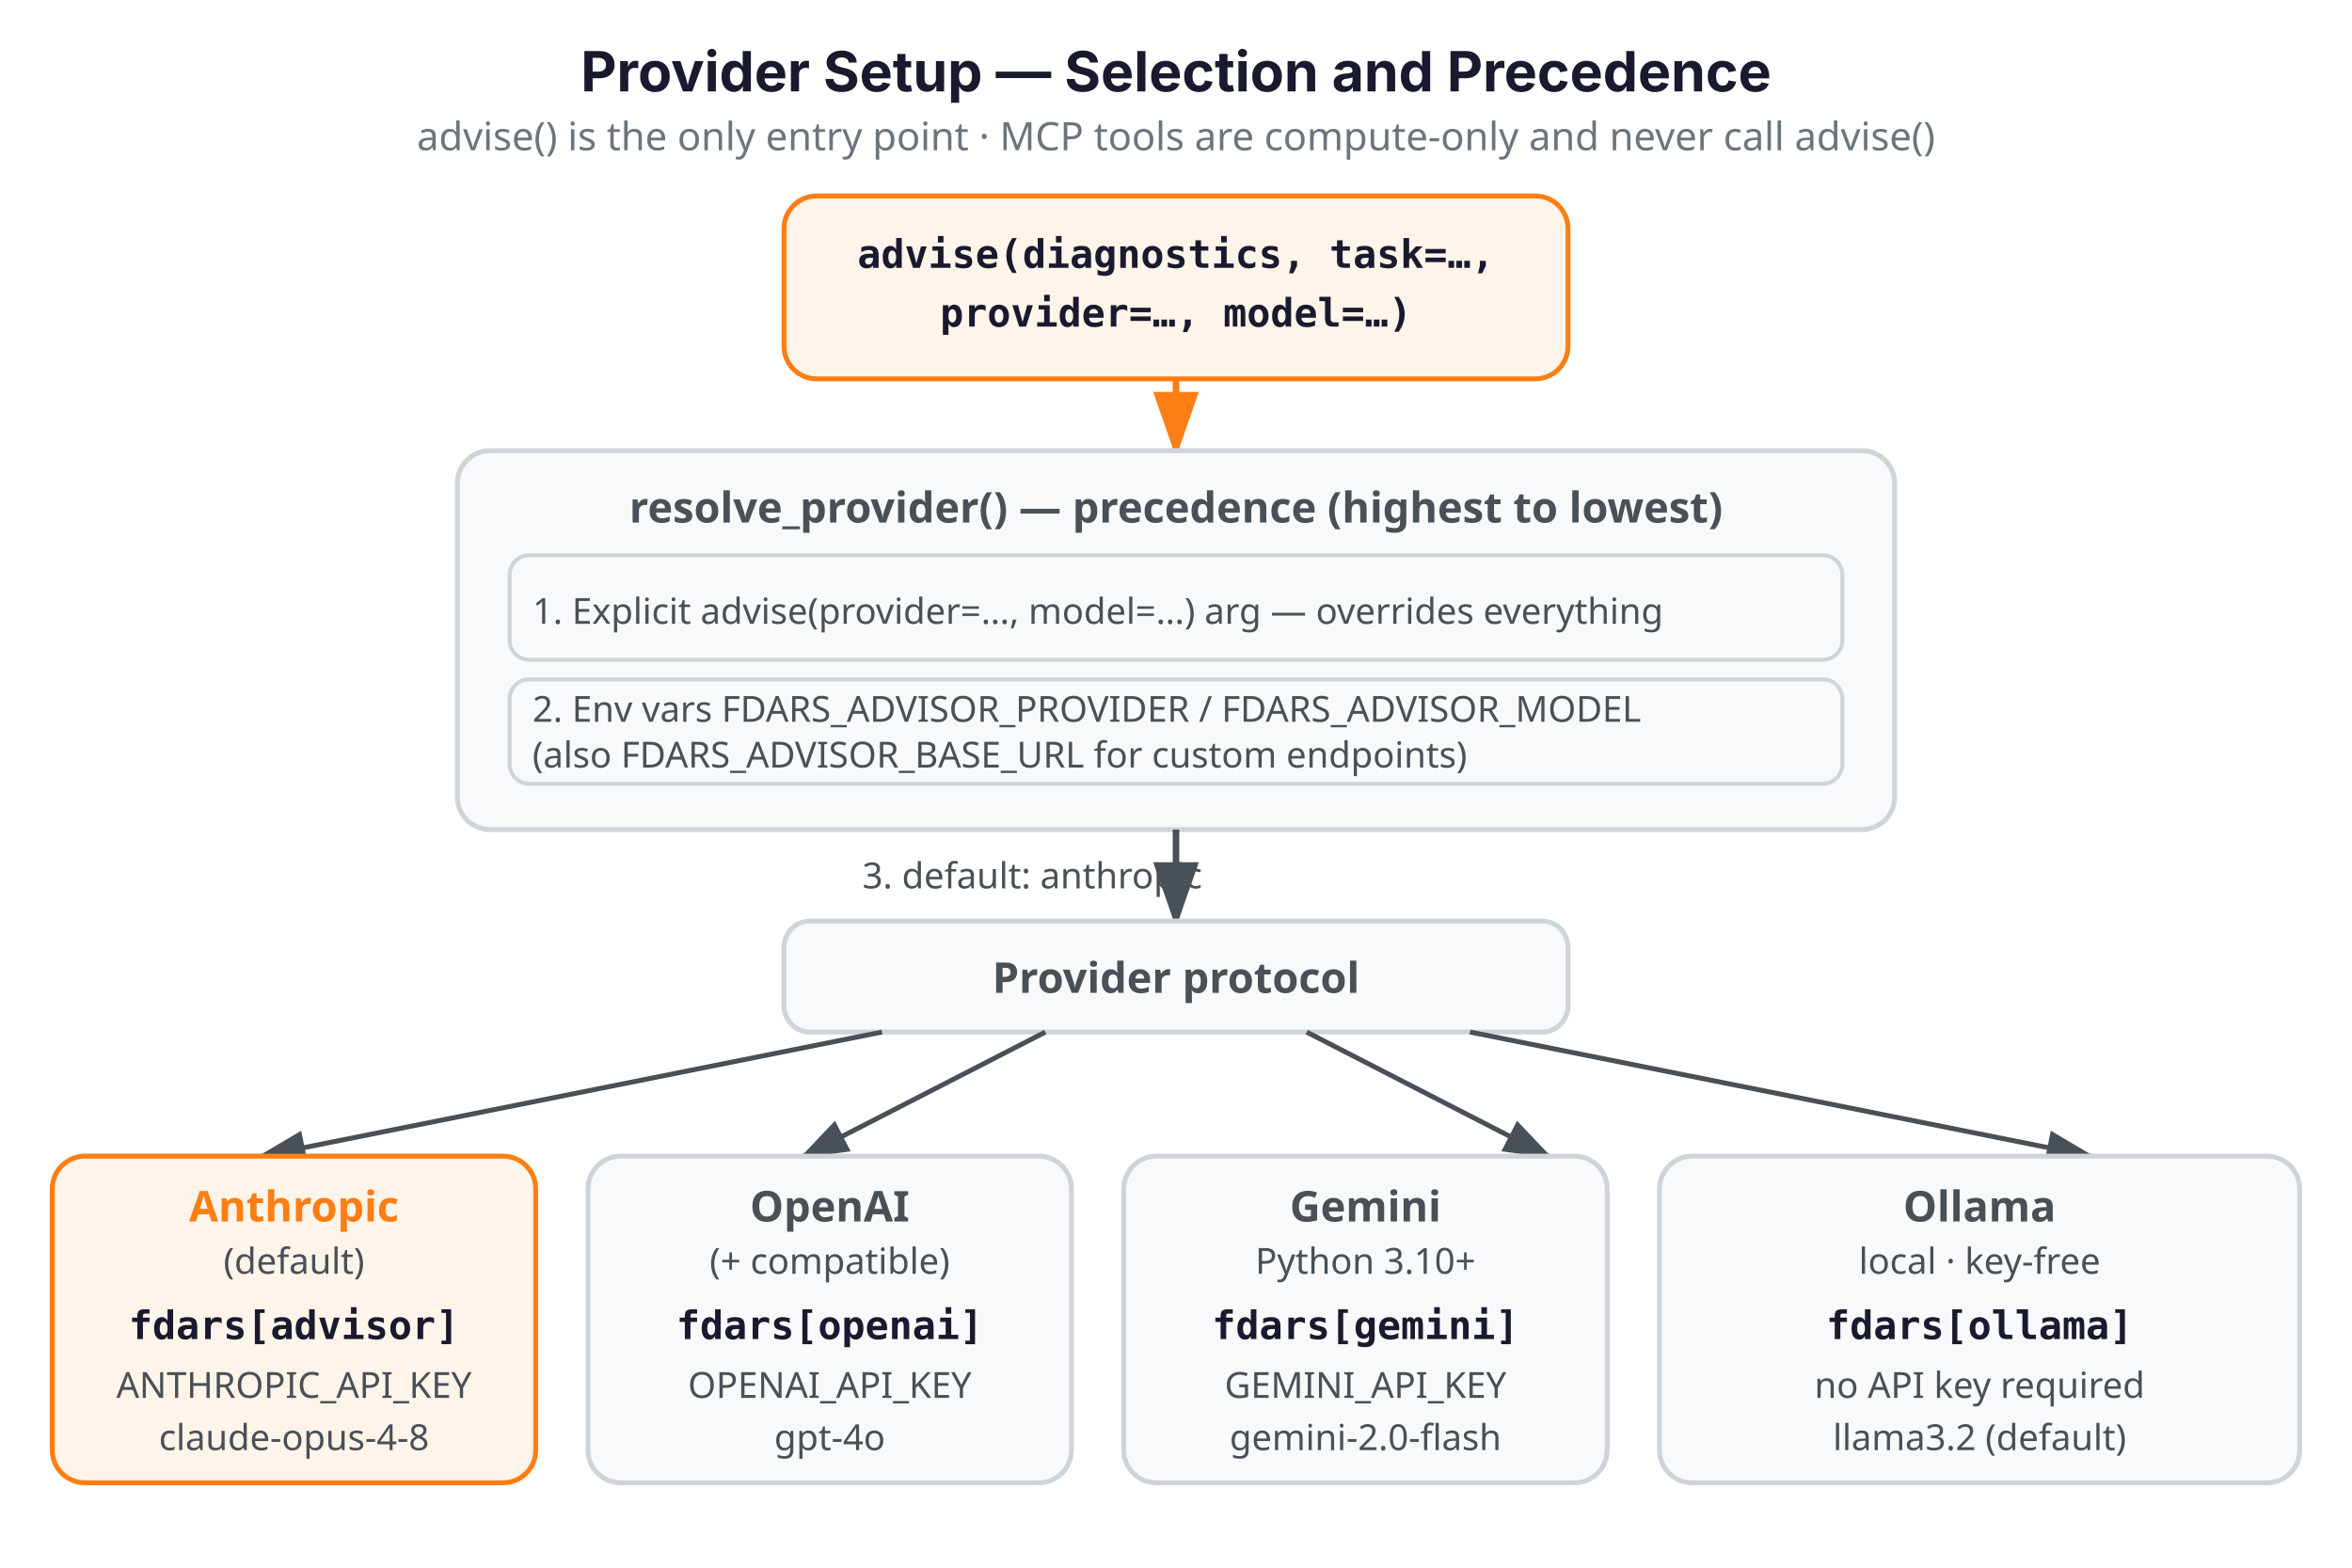
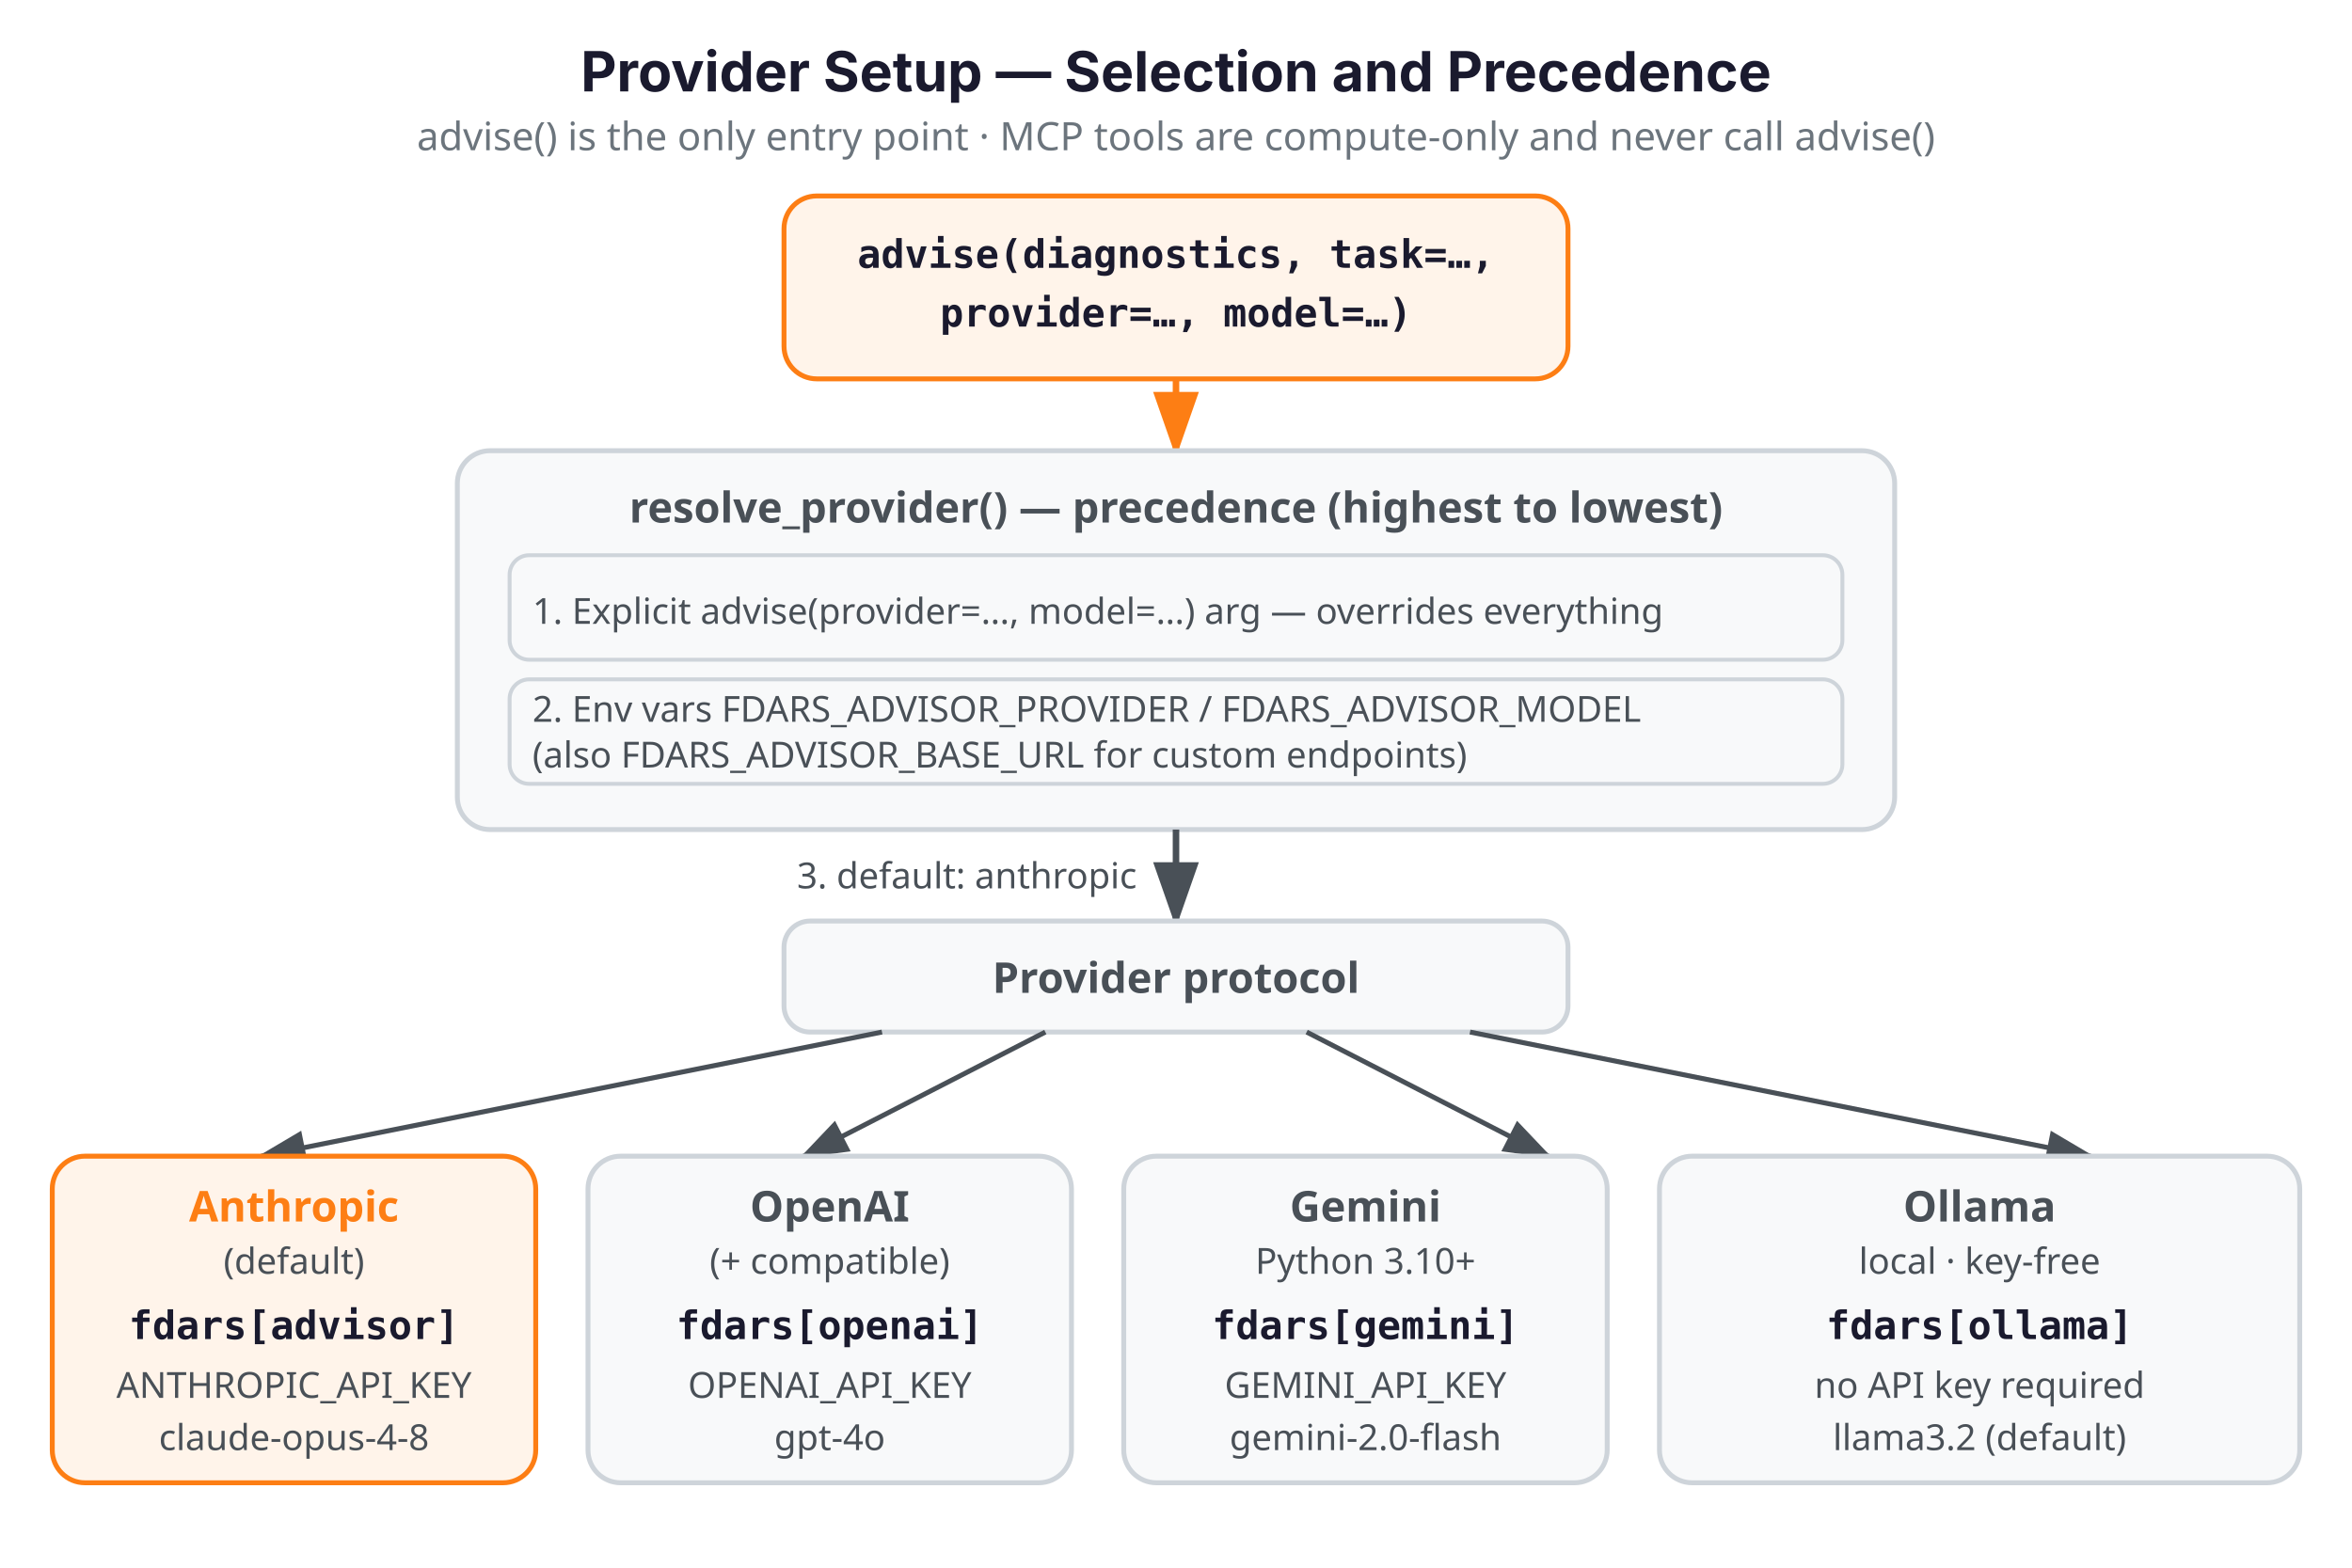
<svg xmlns="http://www.w3.org/2000/svg" viewBox="0 0 720 480" fill="none" role="img" aria-label="Provider selection: advise() is the only entry point; routes through Provider protocol to four backends via explicit arg then env var then anthropic default precedence">
  <style>
    .ttl{font:700 17px system-ui,-apple-system,sans-serif;fill:#1a1a2e}
    .sub{font:400 12px system-ui,sans-serif;fill:#6c757d}
    .lab{font:700 13px system-ui,sans-serif}
    .sm{font:400 11px system-ui,sans-serif;fill:#495057}
    .mono{font:600 12px ui-monospace,monospace}
  </style>
  <text class="ttl" x="360" y="28" text-anchor="middle">Provider Setup — Selection and Precedence</text>
  <text class="sub" x="360" y="46" text-anchor="middle">advise() is the only entry point · MCP tools are compute-only and never call advise()</text>
  <rect x="240" y="60" width="240" height="56" rx="10" fill="#fff4ea" stroke="#fd7e14" stroke-width="1.5" />
  <text class="mono" x="360" y="82" text-anchor="middle" fill="#1a1a2e">advise(diagnostics, task=…,</text>
  <text class="mono" x="360" y="100" text-anchor="middle" fill="#1a1a2e">  provider=…, model=…)</text>
  <line x1="360" y1="116" x2="360" y2="138" stroke="#fd7e14" stroke-width="2" marker-end="url(#arrorange)" />
  <rect x="140" y="138" width="440" height="116" rx="10" fill="#f8f9fa" stroke="#ced4da" stroke-width="1.5" />
  <text class="lab" x="360" y="160" text-anchor="middle" fill="#495057">resolve_provider() — precedence (highest to lowest)</text>
  <rect x="156" y="170" width="408" height="32" rx="6" fill="#f8f9fa" stroke="#ced4da" stroke-width="1.2" />
  <text class="sm" x="163" y="191">1. Explicit  advise(provider=…, model=…)  arg — overrides everything</text>
  <rect x="156" y="208" width="408" height="32" rx="6" fill="#f8f9fa" stroke="#ced4da" stroke-width="1.2" />
  <text class="sm" x="163" y="221">2. Env vars  FDARS_ADVISOR_PROVIDER / FDARS_ADVISOR_MODEL</text>
  <text class="sm" x="163" y="235">   (also FDARS_ADVISOR_BASE_URL for custom endpoints)</text>
  <line x1="360" y1="254" x2="360" y2="282" stroke="#495057" stroke-width="2" marker-end="url(#arr)" />
-   <text class="sm" x="316" y="272" text-anchor="middle" fill="#6c757d">3. default: anthropic</text>
+   <text class="sm" x="348" y="272" text-anchor="end" fill="#6c757d">3. default: anthropic</text>
  <rect x="240" y="282" width="240" height="34" rx="8" fill="#f8f9fa" stroke="#ced4da" stroke-width="1.5" />
  <text class="lab" x="360" y="304" text-anchor="middle" fill="#495057">Provider protocol</text>
  <line x1="270" y1="316" x2="80" y2="354" stroke="#495057" stroke-width="1.5" marker-end="url(#arr)" />
  <line x1="320" y1="316" x2="246" y2="354" stroke="#495057" stroke-width="1.5" marker-end="url(#arr)" />
  <line x1="400" y1="316" x2="474" y2="354" stroke="#495057" stroke-width="1.5" marker-end="url(#arr)" />
  <line x1="450" y1="316" x2="640" y2="354" stroke="#495057" stroke-width="1.5" marker-end="url(#arr)" />
  <rect x="16" y="354" width="148" height="100" rx="10" fill="#fff4ea" stroke="#fd7e14" stroke-width="1.5" />
  <text class="lab" x="90" y="374" text-anchor="middle" fill="#fd7e14">Anthropic</text>
  <text class="sm" x="90" y="390" text-anchor="middle" fill="#fd7e14">(default)</text>
  <text class="mono" x="90" y="410" text-anchor="middle" fill="#1a1a2e">fdars[advisor]</text>
  <text class="sm" x="90" y="428" text-anchor="middle">ANTHROPIC_API_KEY</text>
  <text class="sm" x="90" y="444" text-anchor="middle">claude-opus-4-8</text>
  <rect x="180" y="354" width="148" height="100" rx="10" fill="#f8f9fa" stroke="#ced4da" stroke-width="1.5" />
  <text class="lab" x="254" y="374" text-anchor="middle" fill="#495057">OpenAI</text>
  <text class="sm" x="254" y="390" text-anchor="middle">(+ compatible)</text>
  <text class="mono" x="254" y="410" text-anchor="middle" fill="#1a1a2e">fdars[openai]</text>
  <text class="sm" x="254" y="428" text-anchor="middle">OPENAI_API_KEY</text>
  <text class="sm" x="254" y="444" text-anchor="middle">gpt-4o</text>
  <rect x="344" y="354" width="148" height="100" rx="10" fill="#f8f9fa" stroke="#ced4da" stroke-width="1.5" />
  <text class="lab" x="418" y="374" text-anchor="middle" fill="#495057">Gemini</text>
  <text class="sm" x="418" y="390" text-anchor="middle">Python 3.10+</text>
  <text class="mono" x="418" y="410" text-anchor="middle" fill="#1a1a2e">fdars[gemini]</text>
  <text class="sm" x="418" y="428" text-anchor="middle">GEMINI_API_KEY</text>
  <text class="sm" x="418" y="444" text-anchor="middle">gemini-2.0-flash</text>
  <rect x="508" y="354" width="196" height="100" rx="10" fill="#f8f9fa" stroke="#ced4da" stroke-width="1.5" />
  <text class="lab" x="606" y="374" text-anchor="middle" fill="#495057">Ollama</text>
  <text class="sm" x="606" y="390" text-anchor="middle">local · key-free</text>
  <text class="mono" x="606" y="410" text-anchor="middle" fill="#1a1a2e">fdars[ollama]</text>
  <text class="sm" x="606" y="428" text-anchor="middle">no API key required</text>
  <text class="sm" x="606" y="444" text-anchor="middle">llama3.2 (default)</text>
  <defs>
    <marker id="arr" markerWidth="10" markerHeight="7" refX="9" refY="3.5" orient="auto">
      <path d="M0,0 L10,3.5 L0,7" fill="#495057" />
    </marker>
    <marker id="arrorange" markerWidth="10" markerHeight="7" refX="9" refY="3.5" orient="auto">
      <path d="M0,0 L10,3.5 L0,7" fill="#fd7e14" />
    </marker>
  </defs>
</svg>
